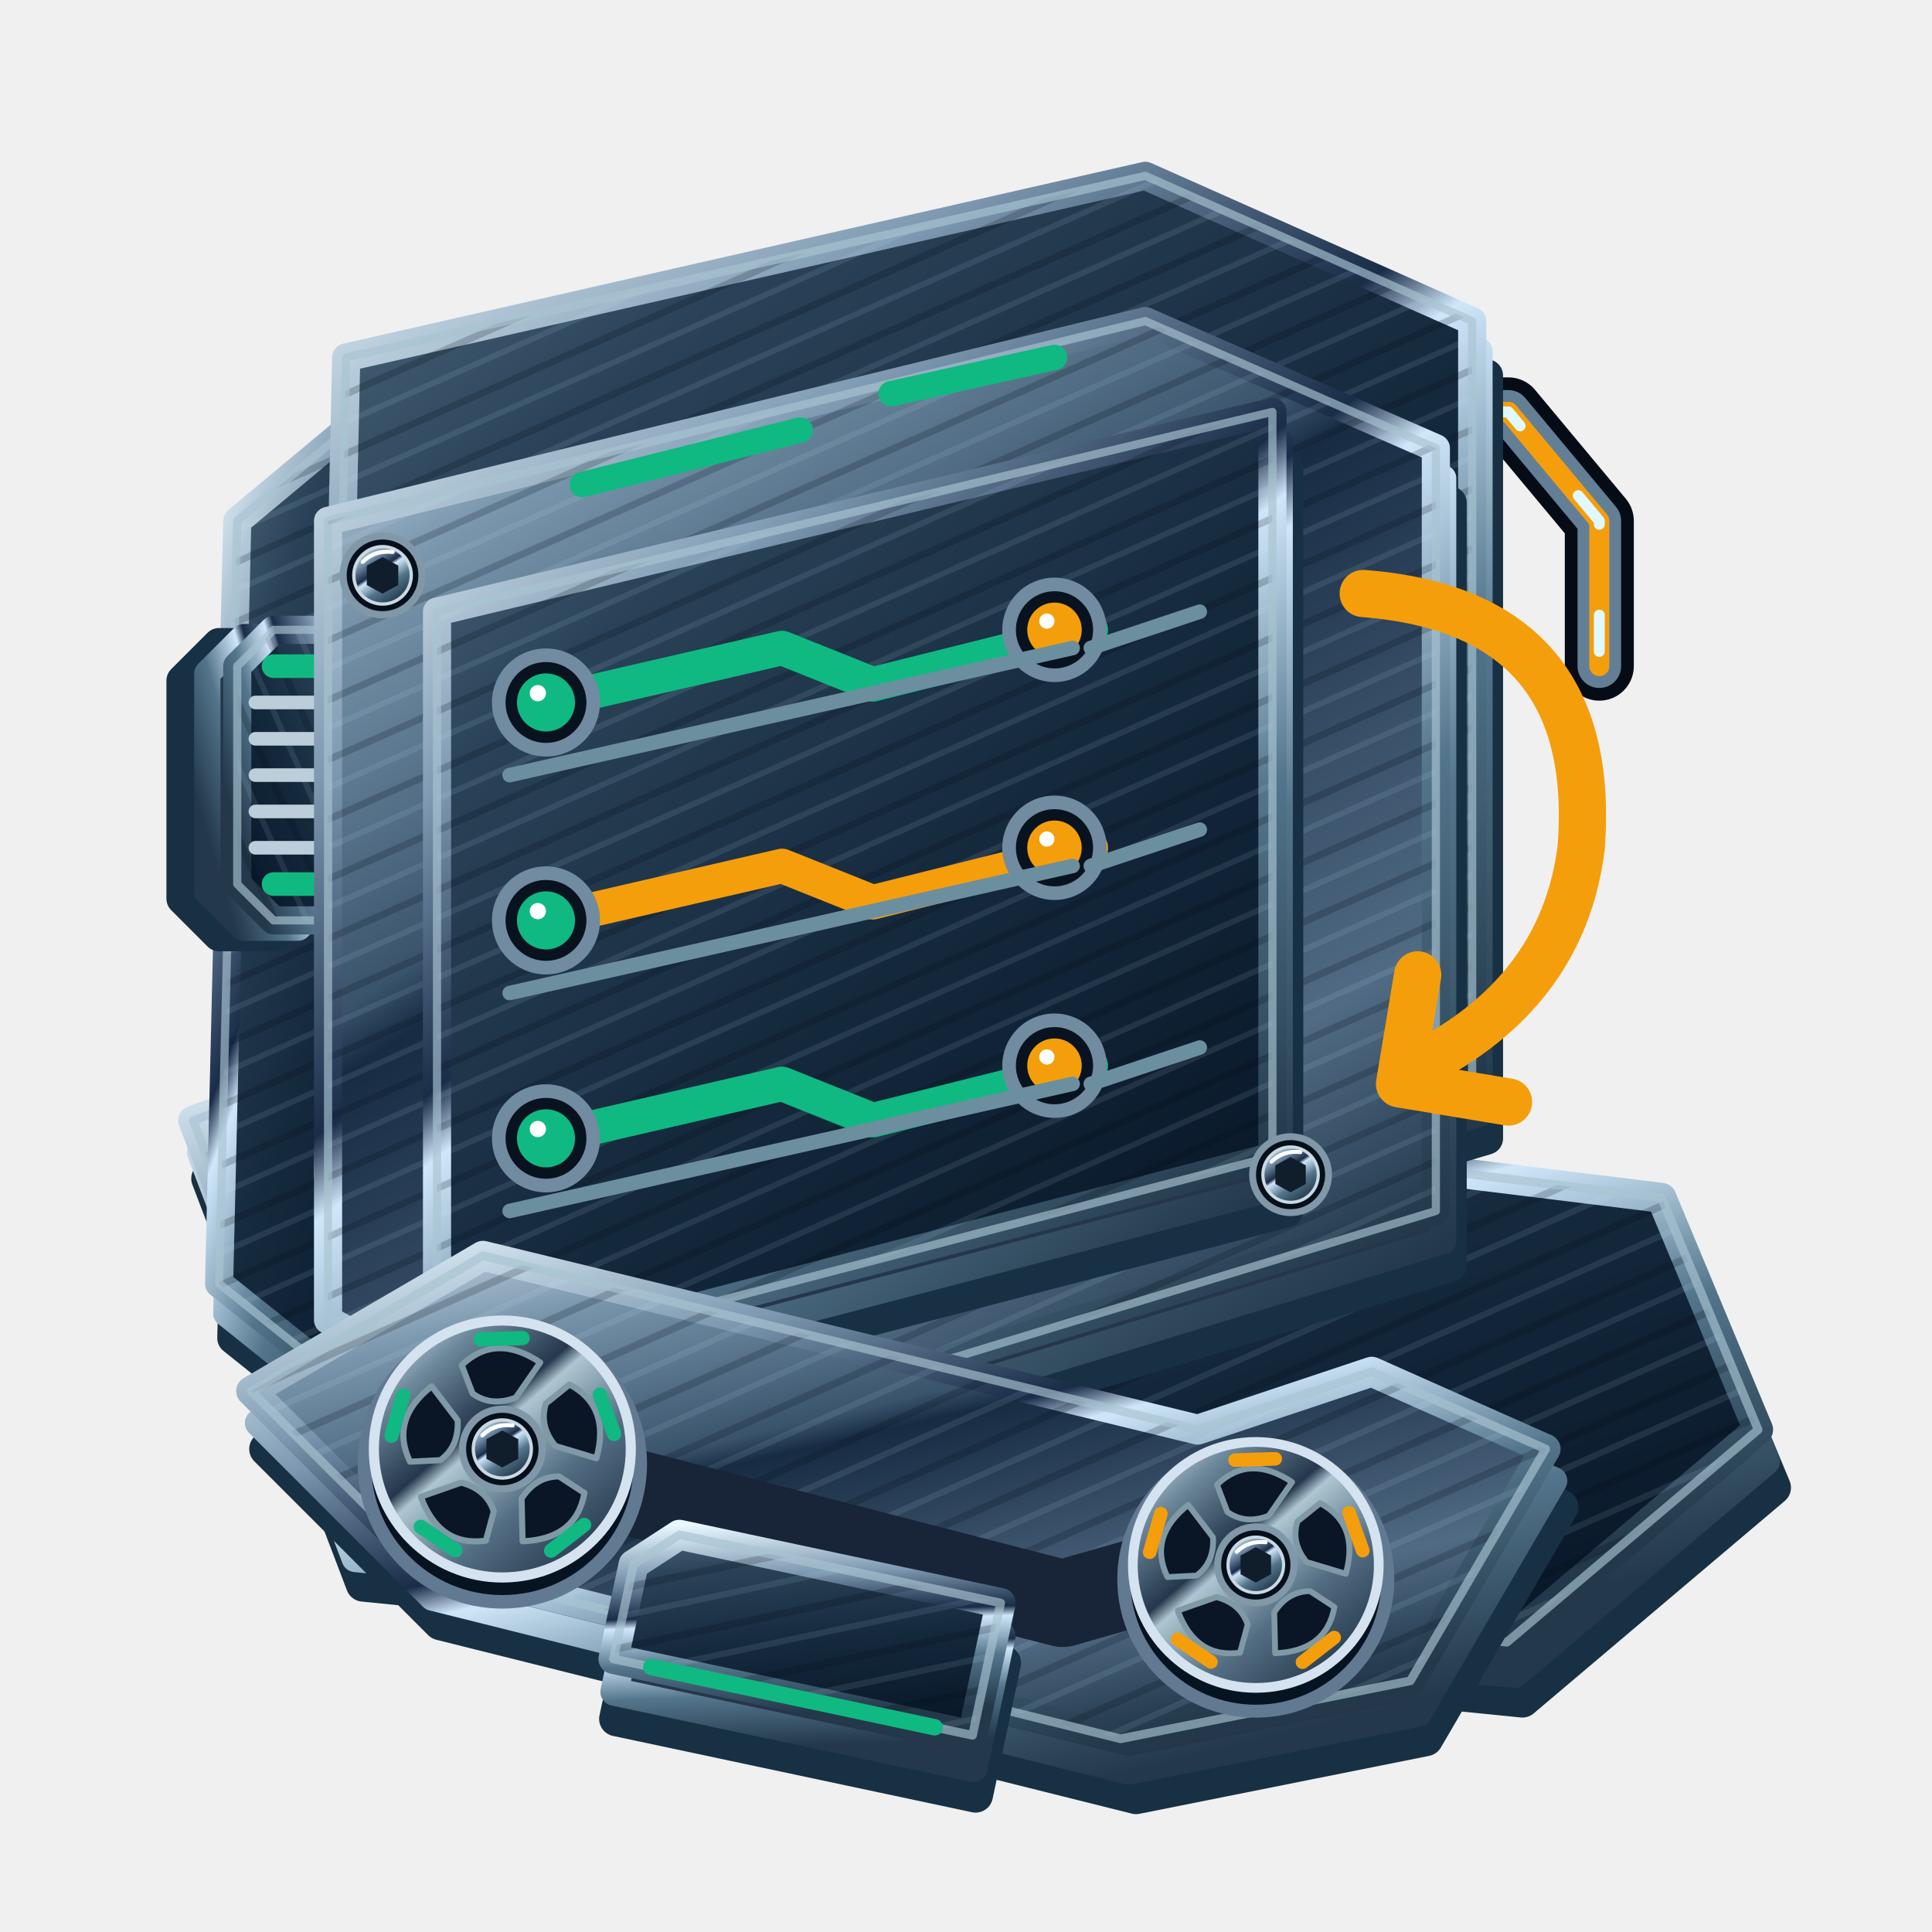
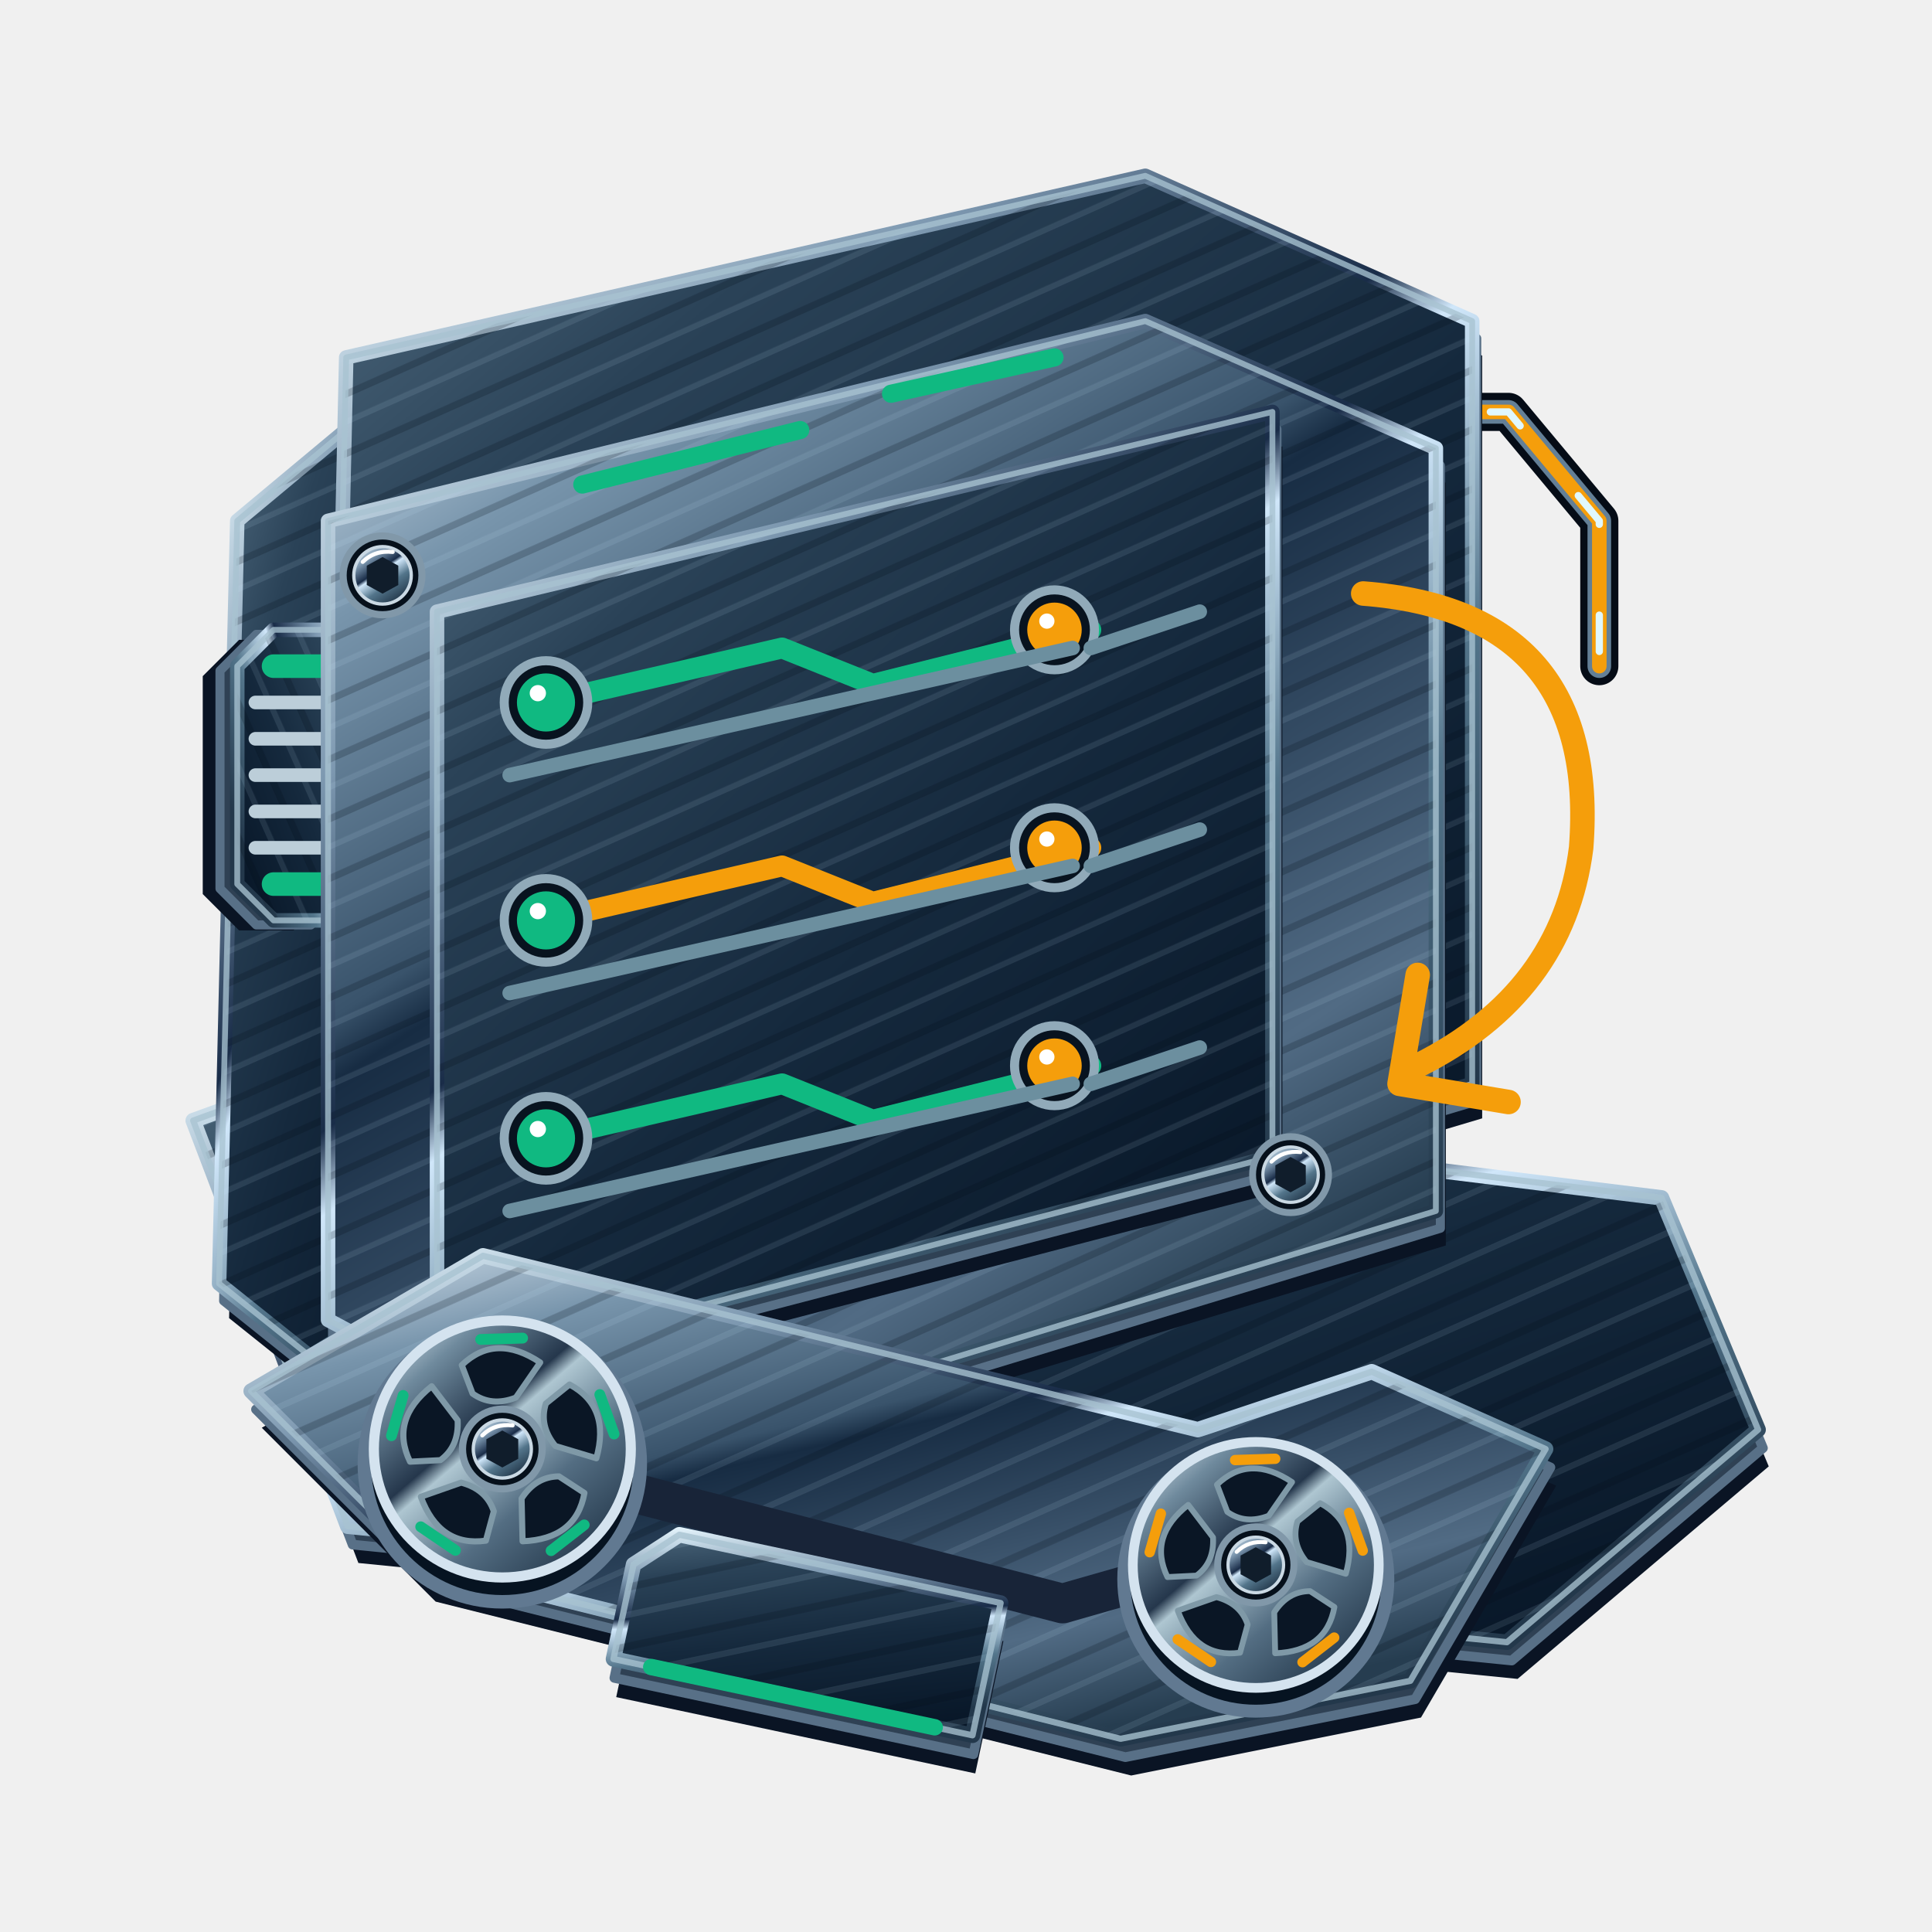
<svg xmlns="http://www.w3.org/2000/svg" width="200" height="200" viewBox="0 0 200 200" role="img" aria-label="Procedimientos" data-icon="procedures" data-semantic="observed-repetition evidence owner-decision" data-visual-style="titanio-optico" data-motion="static">
  <defs>
    <linearGradient id="alice-procedures-rotor" x2=".86" y2="1">
      <stop stop-color="#edf8ff" />
      <stop offset=".21" stop-color="#6f8a9d" />
      <stop offset=".43" stop-color="#25374c" />
      <stop offset=".48" stop-color="#aec6d1" />
      <stop offset=".7" stop-color="#536d82" />
      <stop offset="1" stop-color="#1d3043" />
    </linearGradient>
    <linearGradient id="alice-procedures-contact" x2=".15" y2="1">
      <stop stop-color="#ffe2aa" />
      <stop offset=".26" stop-color="#cf955c" />
      <stop offset=".59" stop-color="#875838" />
      <stop offset=".81" stop-color="#eeb377" />
      <stop offset="1" stop-color="#603e2e" />
    </linearGradient>
    <pattern id="alice-procedures-brushing" width="3" height="3" patternUnits="userSpaceOnUse" patternTransform="rotate(-24)">
      <path d="M0 .4h3" stroke="#d1e6fa" opacity=".10" stroke-width=".32" />
      <path d="M0 2h3" stroke="#020913" opacity=".20" stroke-width=".38" />
    </pattern>
    <linearGradient id="alice-procedures-bevel" x1="0" y1="0" x2=".68" y2="1">
      <stop stop-color="#e9f8ff" />
      <stop offset=".27" stop-color="#7d98b0" />
      <stop offset=".48" stop-color="#192c48" />
      <stop offset=".53" stop-color="#d0e7fa" />
      <stop offset=".73" stop-color="#53758b" />
      <stop offset="1" stop-color="#23384b" />
    </linearGradient>
    <linearGradient id="alice-procedures-metal" x1="0" y1="0" x2=".62" y2="1">
      <stop stop-color="#d9e5f0" />
      <stop offset=".19" stop-color="#7895ac" />
      <stop offset=".44" stop-color="#39536b" />
      <stop offset=".48" stop-color="#172c43" />
      <stop offset=".84" stop-color="#516b84" />
      <stop offset="1" stop-color="#263d50" />
    </linearGradient>
    <linearGradient id="alice-procedures-dark-metal" x1="0" y1="0" x2=".85" y2="1">
      <stop stop-color="#506b80" />
      <stop offset=".23" stop-color="#2a4257" />
      <stop offset=".58" stop-color="#15293d" />
      <stop offset="1" stop-color="#081728" />
    </linearGradient>
    <linearGradient id="alice-procedures-glass" x1=".06" y1="0" x2=".84" y2="1">
      <stop stop-color="#10b981" />
      <stop offset=".23" stop-color="#10b981" stop-opacity=".65" />
      <stop offset=".48" stop-color="#214260" />
      <stop offset=".8" stop-color="#0b2035" />
      <stop offset="1" stop-color="#f59e0b" />
    </linearGradient>
    <linearGradient id="alice-procedures-enamel" x1="0" y1="0" x2=".7" y2="1">
      <stop stop-color="#eeffff" />
      <stop offset=".2" stop-color="#10b981" />
      <stop offset=".7" stop-color="#10b981" />
      <stop offset="1" stop-color="#f59e0b" />
    </linearGradient>
    <linearGradient id="alice-procedures-screw-metal">
      <stop stop-color="#4a6277" />
      <stop offset=".43" stop-color="#d7e5eb" />
      <stop offset="1" stop-color="#42556b" />
    </linearGradient>
  </defs>
  <g transform="scale(2)" stroke-linecap="round" stroke-linejoin="round">
-     <path d="M10 58 21 54 86 62 91 74 78 85 18 79Z" transform="translate(.8 3)" fill="#0a1424" stroke="#173044" stroke-width="1.8" />
-     <path d="M10 58 21 54 86 62 91 74 78 85 18 79Z" transform="translate(.4 1.65)" fill="#25364b" stroke="url(#alice-procedures-bevel)" stroke-width="1.45" />
-     <path d="M10 58 21 54 86 62 91 74 78 85 18 79Z" fill="url(#alice-procedures-dark-metal)" stroke="url(#alice-procedures-bevel)" stroke-width="1.55" />
-     <path d="M10 58 21 54 86 62 91 74 78 85 18 79Z" fill="url(#alice-procedures-brushing)" stroke="#a8c3d1" stroke-opacity=".66" stroke-width=".45" />
+     <path d="M10 58 21 54 86 62 91 74 78 85 18 79Z" transform="translate(.55 1.9)" fill="#0a1424" />
+     <path d="M10 58 21 54 86 62 91 74 78 85 18 79Z" transform="translate(.25 .95)" fill="#2f4154" stroke="#587087" stroke-width=".5" />
+     <path d="M10 58 21 54 86 62 91 74 78 85 18 79Z" fill="url(#alice-procedures-dark-metal)" stroke="url(#alice-procedures-bevel)" stroke-width=".8" />
+     <path d="M10 58 21 54 86 62 91 74 78 85 18 79Z" fill="url(#alice-procedures-brushing)" stroke="#a8c3d1" stroke-opacity=".78" stroke-width=".32" />
    <g transform="translate(1 -5) scale(.94)">
      <g data-component="read-head">
-         <path d="M12 34l6-5 6 2v44l-8 5-5-4Z" transform="translate(.8 3)" fill="#0a1424" stroke="#173044" stroke-width="1.8" />
-         <path d="M12 34l6-5 6 2v44l-8 5-5-4Z" transform="translate(.4 1.65)" fill="#25364b" stroke="url(#alice-procedures-bevel)" stroke-width="1.45" />
-         <path d="M12 34l6-5 6 2v44l-8 5-5-4Z" fill="url(#alice-procedures-dark-metal)" stroke="url(#alice-procedures-bevel)" stroke-width="1.55" />
-         <path d="M12 34l6-5 6 2v44l-8 5-5-4Z" fill="url(#alice-procedures-brushing)" stroke="#a8c3d1" stroke-opacity=".66" stroke-width=".45" />
+         <path d="M12 34l6-5 6 2v44l-8 5-5-4Z" transform="translate(.55 1.9)" fill="#0a1424" />
+         <path d="M12 34l6-5 6 2v44l-8 5-5-4Z" transform="translate(.25 .95)" fill="#2f4154" stroke="#587087" stroke-width=".5" />
+         <path d="M12 34l6-5 6 2v44l-8 5-5-4Z" fill="url(#alice-procedures-dark-metal)" stroke="url(#alice-procedures-bevel)" stroke-width=".8" />
+         <path d="M12 34l6-5 6 2v44l-8 5-5-4Z" fill="url(#alice-procedures-brushing)" stroke="#a8c3d1" stroke-opacity=".78" stroke-width=".32" />
        <g>
-           <path d="M74 28h8l5 6v8" fill="none" stroke="#050c16" stroke-width="3.8" />
-           <path d="M74 28h8l5 6v8" fill="none" stroke="#637f96" stroke-width="2.4" />
-           <path d="M74 28h8l5 6v8" fill="none" stroke="#f59e0b" stroke-width="1.1" />
-           <path d="M74 28h8l5 6v8" fill="none" stroke="#e0f8ff" stroke-width=".6" stroke-dasharray="2 5" />
+           <path d="M74 28h8l5 6v8" fill="none" stroke="#050c16" stroke-width="2.1" />
+           <path d="M74 28h8l5 6v8" fill="none" stroke="#637f96" stroke-width="1.3" />
+           <path d="M74 28h8l5 6v8" fill="none" stroke="#f59e0b" stroke-width="0.8" />
+           <path d="M74 28h8l5 6v8" fill="none" stroke="#e0f8ff" stroke-width=".4" stroke-dasharray="2 5" />
        </g>
        <g transform="translate(16 48) rotate(90)">
-           <path d="M-6-3h12l2 2v3l-2 2H-6l-2-2v-3Z" transform="translate(.8 3)" fill="#0a1424" stroke="#173044" stroke-width="1.8" />
-           <path d="M-6-3h12l2 2v3l-2 2H-6l-2-2v-3Z" transform="translate(.4 1.65)" fill="#25364b" stroke="url(#alice-procedures-bevel)" stroke-width="1.45" />
-           <path d="M-6-3h12l2 2v3l-2 2H-6l-2-2v-3Z" fill="url(#alice-procedures-dark-metal)" stroke="url(#alice-procedures-bevel)" stroke-width="1.55" />
-           <path d="M-6-3h12l2 2v3l-2 2H-6l-2-2v-3Z" fill="url(#alice-procedures-brushing)" stroke="#a8c3d1" stroke-opacity=".66" stroke-width=".45" />
+           <path d="M-6-3h12l2 2v3l-2 2H-6l-2-2v-3Z" transform="translate(.55 1.9)" fill="#0a1424" />
+           <path d="M-6-3h12l2 2v3l-2 2H-6l-2-2v-3Z" transform="translate(.25 .95)" fill="#2f4154" stroke="#587087" stroke-width=".5" />
+           <path d="M-6-3h12l2 2v3l-2 2H-6l-2-2v-3Z" fill="url(#alice-procedures-dark-metal)" stroke="url(#alice-procedures-bevel)" stroke-width=".8" />
+           <path d="M-6-3h12l2 2v3l-2 2H-6l-2-2v-3Z" fill="url(#alice-procedures-brushing)" stroke="#a8c3d1" stroke-opacity=".78" stroke-width=".32" />
          <path d="M-4-3v6m2-6v6m2-6v6m2-6v6m2-6v6" fill="none" stroke="#bcced9" stroke-width="0.75" />
          <path d="M-6-2v4m12-4v4" fill="none" stroke="#10b981" stroke-width="1.3" />
        </g>
      </g>
      <g data-part="repeated-sequence">
-         <path d="M18 25 62 15 80 23V65L33 79 17 70Z" transform="translate(.8 3)" fill="#0a1424" stroke="#173044" stroke-width="1.8" />
-         <path d="M18 25 62 15 80 23V65L33 79 17 70Z" transform="translate(.4 1.65)" fill="#25364b" stroke="url(#alice-procedures-bevel)" stroke-width="1.45" />
-         <path d="M18 25 62 15 80 23V65L33 79 17 70Z" fill="url(#alice-procedures-dark-metal)" stroke="url(#alice-procedures-bevel)" stroke-width="1.55" />
-         <path d="M18 25 62 15 80 23V65L33 79 17 70Z" fill="url(#alice-procedures-brushing)" stroke="#a8c3d1" stroke-opacity=".66" stroke-width=".45" />
-         <path d="M17 34 62 23 78 30V72L32 86 17 78Z" transform="translate(.8 3)" fill="#0a1424" stroke="#173044" stroke-width="1.8" />
-         <path d="M17 34 62 23 78 30V72L32 86 17 78Z" transform="translate(.4 1.65)" fill="#25364b" stroke="url(#alice-procedures-bevel)" stroke-width="1.45" />
-         <path d="M17 34 62 23 78 30V72L32 86 17 78Z" fill="url(#alice-procedures-metal)" stroke="url(#alice-procedures-bevel)" stroke-width="1.55" />
-         <path d="M17 34 62 23 78 30V72L32 86 17 78Z" fill="url(#alice-procedures-brushing)" stroke="#a8c3d1" stroke-opacity=".66" stroke-width=".45" />
-         <path d="M23 39 69 28V69L23 81Z" transform="translate(.8 3)" fill="#0a1424" stroke="#173044" stroke-width="1.8" />
-         <path d="M23 39 69 28V69L23 81Z" transform="translate(.4 1.65)" fill="#25364b" stroke="url(#alice-procedures-bevel)" stroke-width="1.45" />
-         <path d="M23 39 69 28V69L23 81Z" fill="url(#alice-procedures-dark-metal)" stroke="url(#alice-procedures-bevel)" stroke-width="1.55" />
-         <path d="M23 39 69 28V69L23 81Z" fill="url(#alice-procedures-brushing)" stroke="#a8c3d1" stroke-opacity=".66" stroke-width=".45" />
+         <path d="M18 25 62 15 80 23V65L33 79 17 70Z" transform="translate(.55 1.9)" fill="#0a1424" />
+         <path d="M18 25 62 15 80 23V65L33 79 17 70Z" transform="translate(.25 .95)" fill="#2f4154" stroke="#587087" stroke-width=".5" />
+         <path d="M18 25 62 15 80 23V65L33 79 17 70Z" fill="url(#alice-procedures-dark-metal)" stroke="url(#alice-procedures-bevel)" stroke-width=".8" />
+         <path d="M18 25 62 15 80 23V65L33 79 17 70Z" fill="url(#alice-procedures-brushing)" stroke="#a8c3d1" stroke-opacity=".78" stroke-width=".32" />
+         <path d="M17 34 62 23 78 30V72L32 86 17 78Z" transform="translate(.55 1.9)" fill="#0a1424" />
+         <path d="M17 34 62 23 78 30V72L32 86 17 78Z" transform="translate(.25 .95)" fill="#2f4154" stroke="#587087" stroke-width=".5" />
+         <path d="M17 34 62 23 78 30V72L32 86 17 78Z" fill="url(#alice-procedures-metal)" stroke="url(#alice-procedures-bevel)" stroke-width=".8" />
+         <path d="M17 34 62 23 78 30V72L32 86 17 78Z" fill="url(#alice-procedures-brushing)" stroke="#a8c3d1" stroke-opacity=".78" stroke-width=".32" />
+         <path d="M23 39 69 28V69L23 81Z" transform="translate(.55 1.9)" fill="#0a1424" />
+         <path d="M23 39 69 28V69L23 81Z" transform="translate(.25 .95)" fill="#2f4154" stroke="#587087" stroke-width=".5" />
+         <path d="M23 39 69 28V69L23 81Z" fill="url(#alice-procedures-dark-metal)" stroke="url(#alice-procedures-bevel)" stroke-width=".8" />
+         <path d="M23 39 69 28V69L23 81Z" fill="url(#alice-procedures-brushing)" stroke="#a8c3d1" stroke-opacity=".78" stroke-width=".32" />
        <g transform="translate(0 0)">
-           <path d="M29 44l13-3 5 2 12-3" fill="none" stroke="#10b981" stroke-width="1.9" />
-           <circle cx="29" cy="44" r="2.6" fill="#08131f" stroke="#718ba0" stroke-width=".75" />
+           <path d="M29 44l13-3 5 2 12-3" fill="none" stroke="#10b981" stroke-width="1.15" />
+           <circle cx="29" cy="44" r="2.3" fill="#08131f" stroke="#91aab9" stroke-width=".5" />
          <circle cx="29" cy="44" r="1.6" fill="#10b981" />
          <circle cx="28.552" cy="43.488" r="0.448" fill="#fff" />
-           <circle cx="57" cy="40" r="2.5" fill="#08131f" stroke="#718ba0" stroke-width=".75" />
+           <circle cx="57" cy="40" r="2.2" fill="#08131f" stroke="#91aab9" stroke-width=".5" />
          <circle cx="57" cy="40" r="1.5" fill="#f59e0b" />
          <circle cx="56.58" cy="39.52" r="0.42" fill="#fff" />
        </g>
        <g transform="translate(0 12)">
-           <path d="M29 44l13-3 5 2 12-3" fill="none" stroke="#f59e0b" stroke-width="1.9" />
-           <circle cx="29" cy="44" r="2.6" fill="#08131f" stroke="#718ba0" stroke-width=".75" />
+           <path d="M29 44l13-3 5 2 12-3" fill="none" stroke="#f59e0b" stroke-width="1.15" />
+           <circle cx="29" cy="44" r="2.3" fill="#08131f" stroke="#91aab9" stroke-width=".5" />
          <circle cx="29" cy="44" r="1.6" fill="#10b981" />
          <circle cx="28.552" cy="43.488" r="0.448" fill="#fff" />
-           <circle cx="57" cy="40" r="2.5" fill="#08131f" stroke="#718ba0" stroke-width=".75" />
+           <circle cx="57" cy="40" r="2.2" fill="#08131f" stroke="#91aab9" stroke-width=".5" />
          <circle cx="57" cy="40" r="1.5" fill="#f59e0b" />
          <circle cx="56.58" cy="39.52" r="0.42" fill="#fff" />
        </g>
        <g transform="translate(0 24)">
-           <path d="M29 44l13-3 5 2 12-3" fill="none" stroke="#10b981" stroke-width="1.9" />
-           <circle cx="29" cy="44" r="2.6" fill="#08131f" stroke="#718ba0" stroke-width=".75" />
+           <path d="M29 44l13-3 5 2 12-3" fill="none" stroke="#10b981" stroke-width="1.15" />
+           <circle cx="29" cy="44" r="2.3" fill="#08131f" stroke="#91aab9" stroke-width=".5" />
          <circle cx="29" cy="44" r="1.6" fill="#10b981" />
          <circle cx="28.552" cy="43.488" r="0.448" fill="#fff" />
-           <circle cx="57" cy="40" r="2.5" fill="#08131f" stroke="#718ba0" stroke-width=".75" />
+           <circle cx="57" cy="40" r="2.2" fill="#08131f" stroke="#91aab9" stroke-width=".5" />
          <circle cx="57" cy="40" r="1.5" fill="#f59e0b" />
          <circle cx="56.58" cy="39.52" r="0.42" fill="#fff" />
        </g>
-         <path d="M74 38q13 1 12 14-1 8-9 12m0-5-1 6 6 1" fill="none" stroke="#f59e0b" stroke-width="2.6" />
+         <path d="M74 38q13 1 12 14-1 8-9 12m0-5-1 6 6 1" fill="none" stroke="#f59e0b" stroke-width="1.35" />
        <g data-component="trace-banks">
          <path d="M27 48l31-7m1 0 6-2" fill="none" stroke="#6c8f9f" stroke-width="0.8" />
          <path d="M27 60l31-7m1 0 6-2" fill="none" stroke="#6c8f9f" stroke-width="0.8" />
          <path d="M27 72l31-7m1 0 6-2" fill="none" stroke="#6c8f9f" stroke-width="0.8" />
-           <path d="M31 32l12-3m5-2 9-2" fill="none" stroke="#10b981" stroke-width="1.4" />
+           <path d="M31 32l12-3m5-2 9-2" fill="none" stroke="#10b981" stroke-width="1" />
          <g transform="translate(20 37) scale(1.4)">
            <circle r="1.55" fill="#06101b" stroke="#8198a9" stroke-width=".28" />
            <circle r="1.13" fill="url(#alice-procedures-bevel)" stroke="#cad9e4" stroke-width=".13" />
            <path d="M-.62-.38 0-.72 .62-.38 .62.38 0 .72-.62.38Z" fill="#101d2b" />
            <path d="M-.78-.53Q-.3-1 .4-.92" stroke="white" stroke-width=".16" fill="none" />
          </g>
          <g transform="translate(70 70) scale(1.35)">
            <circle r="1.55" fill="#06101b" stroke="#8198a9" stroke-width=".28" />
            <circle r="1.13" fill="url(#alice-procedures-bevel)" stroke="#cad9e4" stroke-width=".13" />
            <path d="M-.62-.38 0-.72 .62-.38 .62.38 0 .72-.62.38Z" fill="#101d2b" />
            <path d="M-.78-.53Q-.3-1 .4-.92" stroke="white" stroke-width=".16" fill="none" />
          </g>
          <g transform="translate(24 77) scale(1)">
            <circle r="1.55" fill="#06101b" stroke="#8198a9" stroke-width=".28" />
            <circle r="1.13" fill="url(#alice-procedures-bevel)" stroke="#cad9e4" stroke-width=".13" />
            <path d="M-.62-.38 0-.72 .62-.38 .62.38 0 .72-.62.38Z" fill="#101d2b" />
            <path d="M-.78-.53Q-.3-1 .4-.92" stroke="white" stroke-width=".16" fill="none" />
          </g>
        </g>
      </g>
    </g>
    <g data-component="loop-transport">
-       <path d="M13 72l12-7 37 9 9-3 9 4-7 12-15 3-36-9Z" transform="translate(.8 3)" fill="#0a1424" stroke="#173044" stroke-width="1.8" />
-       <path d="M13 72l12-7 37 9 9-3 9 4-7 12-15 3-36-9Z" transform="translate(.4 1.65)" fill="#25364b" stroke="url(#alice-procedures-bevel)" stroke-width="1.45" />
-       <path d="M13 72l12-7 37 9 9-3 9 4-7 12-15 3-36-9Z" fill="url(#alice-procedures-metal)" stroke="url(#alice-procedures-bevel)" stroke-width="1.55" />
-       <path d="M13 72l12-7 37 9 9-3 9 4-7 12-15 3-36-9Z" fill="url(#alice-procedures-brushing)" stroke="#a8c3d1" stroke-opacity=".66" stroke-width=".45" />
-       <path d="M24 75l31 8 14-4" fill="none" stroke="#182438" stroke-width="4.5" />
+       <path d="M13 72l12-7 37 9 9-3 9 4-7 12-15 3-36-9Z" transform="translate(.55 1.9)" fill="#0a1424" />
+       <path d="M13 72l12-7 37 9 9-3 9 4-7 12-15 3-36-9Z" transform="translate(.25 .95)" fill="#2f4154" stroke="#587087" stroke-width=".5" />
+       <path d="M13 72l12-7 37 9 9-3 9 4-7 12-15 3-36-9Z" fill="url(#alice-procedures-metal)" stroke="url(#alice-procedures-bevel)" stroke-width=".8" />
+       <path d="M13 72l12-7 37 9 9-3 9 4-7 12-15 3-36-9Z" fill="url(#alice-procedures-brushing)" stroke="#a8c3d1" stroke-opacity=".78" stroke-width=".32" />
+       <path d="M24 75l31 8 14-4" fill="none" stroke="#182438" stroke-width="2.05" />
      <g transform="translate(26 75) scale(0.7)">
        <circle cy="1.1" r="10.2" fill="#061321" stroke="#617991" />
        <circle r="9.5" fill="url(#alice-procedures-rotor)" stroke="#d4e3ef" stroke-width=".75" />
        <g transform="rotate(0)">
          <path d="M-3-6.2Q-.5-8.6 2.8-6.4L1-3.8Q-.8-3.1-2.2-4.1Z" fill="#0a1625" stroke="#7f99a7" stroke-width=".45" />
-           <path d="M-1.6-8.1L1.5-8.2" fill="none" stroke="#10b981" stroke-width="1.05" />
+           <path d="M-1.6-8.1L1.5-8.2" fill="none" stroke="#10b981" stroke-width="0.8" />
        </g>
        <g transform="rotate(72)">
          <path d="M-3-6.2Q-.5-8.6 2.8-6.4L1-3.8Q-.8-3.1-2.2-4.1Z" fill="#0a1625" stroke="#7f99a7" stroke-width=".45" />
-           <path d="M-1.6-8.1L1.5-8.2" fill="none" stroke="#10b981" stroke-width="1.05" />
+           <path d="M-1.6-8.1L1.5-8.2" fill="none" stroke="#10b981" stroke-width="0.8" />
        </g>
        <g transform="rotate(144)">
          <path d="M-3-6.2Q-.5-8.6 2.8-6.4L1-3.8Q-.8-3.1-2.2-4.1Z" fill="#0a1625" stroke="#7f99a7" stroke-width=".45" />
-           <path d="M-1.6-8.1L1.5-8.2" fill="none" stroke="#10b981" stroke-width="1.05" />
+           <path d="M-1.6-8.1L1.5-8.2" fill="none" stroke="#10b981" stroke-width="0.8" />
        </g>
        <g transform="rotate(216)">
          <path d="M-3-6.2Q-.5-8.6 2.8-6.4L1-3.8Q-.8-3.1-2.2-4.1Z" fill="#0a1625" stroke="#7f99a7" stroke-width=".45" />
-           <path d="M-1.6-8.1L1.5-8.2" fill="none" stroke="#10b981" stroke-width="1.05" />
+           <path d="M-1.6-8.1L1.5-8.2" fill="none" stroke="#10b981" stroke-width="0.8" />
        </g>
        <g transform="rotate(288)">
          <path d="M-3-6.2Q-.5-8.6 2.8-6.4L1-3.8Q-.8-3.1-2.2-4.1Z" fill="#0a1625" stroke="#7f99a7" stroke-width=".45" />
-           <path d="M-1.6-8.1L1.5-8.2" fill="none" stroke="#10b981" stroke-width="1.05" />
+           <path d="M-1.6-8.1L1.5-8.2" fill="none" stroke="#10b981" stroke-width="0.8" />
        </g>
        <g transform="translate(0 0) scale(1.9)">
          <circle r="1.55" fill="#06101b" stroke="#8198a9" stroke-width=".28" />
          <circle r="1.13" fill="url(#alice-procedures-bevel)" stroke="#cad9e4" stroke-width=".13" />
          <path d="M-.62-.38 0-.72 .62-.38 .62.38 0 .72-.62.38Z" fill="#101d2b" />
          <path d="M-.78-.53Q-.3-1 .4-.92" stroke="white" stroke-width=".16" fill="none" />
        </g>
      </g>
      <g transform="translate(65 81) scale(0.67)">
        <circle cy="1.1" r="10.2" fill="#061321" stroke="#617991" />
        <circle r="9.5" fill="url(#alice-procedures-rotor)" stroke="#d4e3ef" stroke-width=".75" />
        <g transform="rotate(0)">
          <path d="M-3-6.2Q-.5-8.6 2.8-6.4L1-3.8Q-.8-3.1-2.2-4.1Z" fill="#0a1625" stroke="#7f99a7" stroke-width=".45" />
-           <path d="M-1.6-8.1L1.5-8.2" fill="none" stroke="#f59e0b" stroke-width="1.05" />
+           <path d="M-1.6-8.1L1.5-8.2" fill="none" stroke="#f59e0b" stroke-width="0.8" />
        </g>
        <g transform="rotate(72)">
          <path d="M-3-6.2Q-.5-8.6 2.8-6.4L1-3.8Q-.8-3.1-2.2-4.1Z" fill="#0a1625" stroke="#7f99a7" stroke-width=".45" />
-           <path d="M-1.6-8.1L1.5-8.2" fill="none" stroke="#f59e0b" stroke-width="1.05" />
+           <path d="M-1.6-8.1L1.5-8.2" fill="none" stroke="#f59e0b" stroke-width="0.8" />
        </g>
        <g transform="rotate(144)">
          <path d="M-3-6.2Q-.5-8.6 2.8-6.4L1-3.8Q-.8-3.1-2.2-4.1Z" fill="#0a1625" stroke="#7f99a7" stroke-width=".45" />
-           <path d="M-1.6-8.1L1.5-8.2" fill="none" stroke="#f59e0b" stroke-width="1.05" />
+           <path d="M-1.6-8.1L1.5-8.2" fill="none" stroke="#f59e0b" stroke-width="0.8" />
        </g>
        <g transform="rotate(216)">
          <path d="M-3-6.2Q-.5-8.6 2.8-6.4L1-3.8Q-.8-3.1-2.2-4.1Z" fill="#0a1625" stroke="#7f99a7" stroke-width=".45" />
-           <path d="M-1.6-8.1L1.5-8.2" fill="none" stroke="#f59e0b" stroke-width="1.05" />
+           <path d="M-1.6-8.1L1.5-8.2" fill="none" stroke="#f59e0b" stroke-width="0.8" />
        </g>
        <g transform="rotate(288)">
          <path d="M-3-6.2Q-.5-8.6 2.8-6.4L1-3.8Q-.8-3.1-2.2-4.1Z" fill="#0a1625" stroke="#7f99a7" stroke-width=".45" />
-           <path d="M-1.6-8.1L1.5-8.2" fill="none" stroke="#f59e0b" stroke-width="1.05" />
+           <path d="M-1.6-8.1L1.5-8.2" fill="none" stroke="#f59e0b" stroke-width="0.8" />
        </g>
        <g transform="translate(0 0) scale(1.9)">
          <circle r="1.55" fill="#06101b" stroke="#8198a9" stroke-width=".28" />
          <circle r="1.13" fill="url(#alice-procedures-bevel)" stroke="#cad9e4" stroke-width=".13" />
          <path d="M-.62-.38 0-.72 .62-.38 .62.38 0 .72-.62.38Z" fill="#101d2b" />
          <path d="M-.78-.53Q-.3-1 .4-.92" stroke="white" stroke-width=".16" fill="none" />
        </g>
      </g>
      <g transform="translate(33 80) rotate(12)">
-         <path d="M0 1 2-1H19V6H0Z" transform="translate(.8 3)" fill="#0a1424" stroke="#173044" stroke-width="1.8" />
-         <path d="M0 1 2-1H19V6H0Z" transform="translate(.4 1.65)" fill="#25364b" stroke="url(#alice-procedures-bevel)" stroke-width="1.45" />
-         <path d="M0 1 2-1H19V6H0Z" fill="url(#alice-procedures-dark-metal)" stroke="url(#alice-procedures-bevel)" stroke-width="1.55" />
-         <path d="M0 1 2-1H19V6H0Z" fill="url(#alice-procedures-brushing)" stroke="#a8c3d1" stroke-opacity=".66" stroke-width=".45" />
-         <path d="M3 0v4" stroke="url(#alice-procedures-contact)" stroke-width="1.7" />
-         <path d="M6 0v4" stroke="url(#alice-procedures-contact)" stroke-width="1.7" />
-         <path d="M9 0v4" stroke="url(#alice-procedures-contact)" stroke-width="1.7" />
-         <path d="M12 0v4" stroke="url(#alice-procedures-contact)" stroke-width="1.7" />
-         <path d="M15 0v4" stroke="url(#alice-procedures-contact)" stroke-width="1.7" />
+         <path d="M0 1 2-1H19V6H0Z" transform="translate(.55 1.9)" fill="#0a1424" />
+         <path d="M0 1 2-1H19V6H0Z" transform="translate(.25 .95)" fill="#2f4154" stroke="#587087" stroke-width=".5" />
+         <path d="M0 1 2-1H19V6H0Z" fill="url(#alice-procedures-dark-metal)" stroke="url(#alice-procedures-bevel)" stroke-width=".8" />
+         <path d="M0 1 2-1H19V6H0Z" fill="url(#alice-procedures-brushing)" stroke="#a8c3d1" stroke-opacity=".78" stroke-width=".32" />
+         <path d="M3 0v4" stroke="url(#alice-procedures-contact)" stroke-width="1" />
+         <path d="M6 0v4" stroke="url(#alice-procedures-contact)" stroke-width="1" />
+         <path d="M9 0v4" stroke="url(#alice-procedures-contact)" stroke-width="1" />
+         <path d="M12 0v4" stroke="url(#alice-procedures-contact)" stroke-width="1" />
+         <path d="M15 0v4" stroke="url(#alice-procedures-contact)" stroke-width="1" />
        <path d="M2 6h15" fill="none" stroke="#10b981" stroke-width="0.85" />
      </g>
    </g>
  </g>
</svg>
